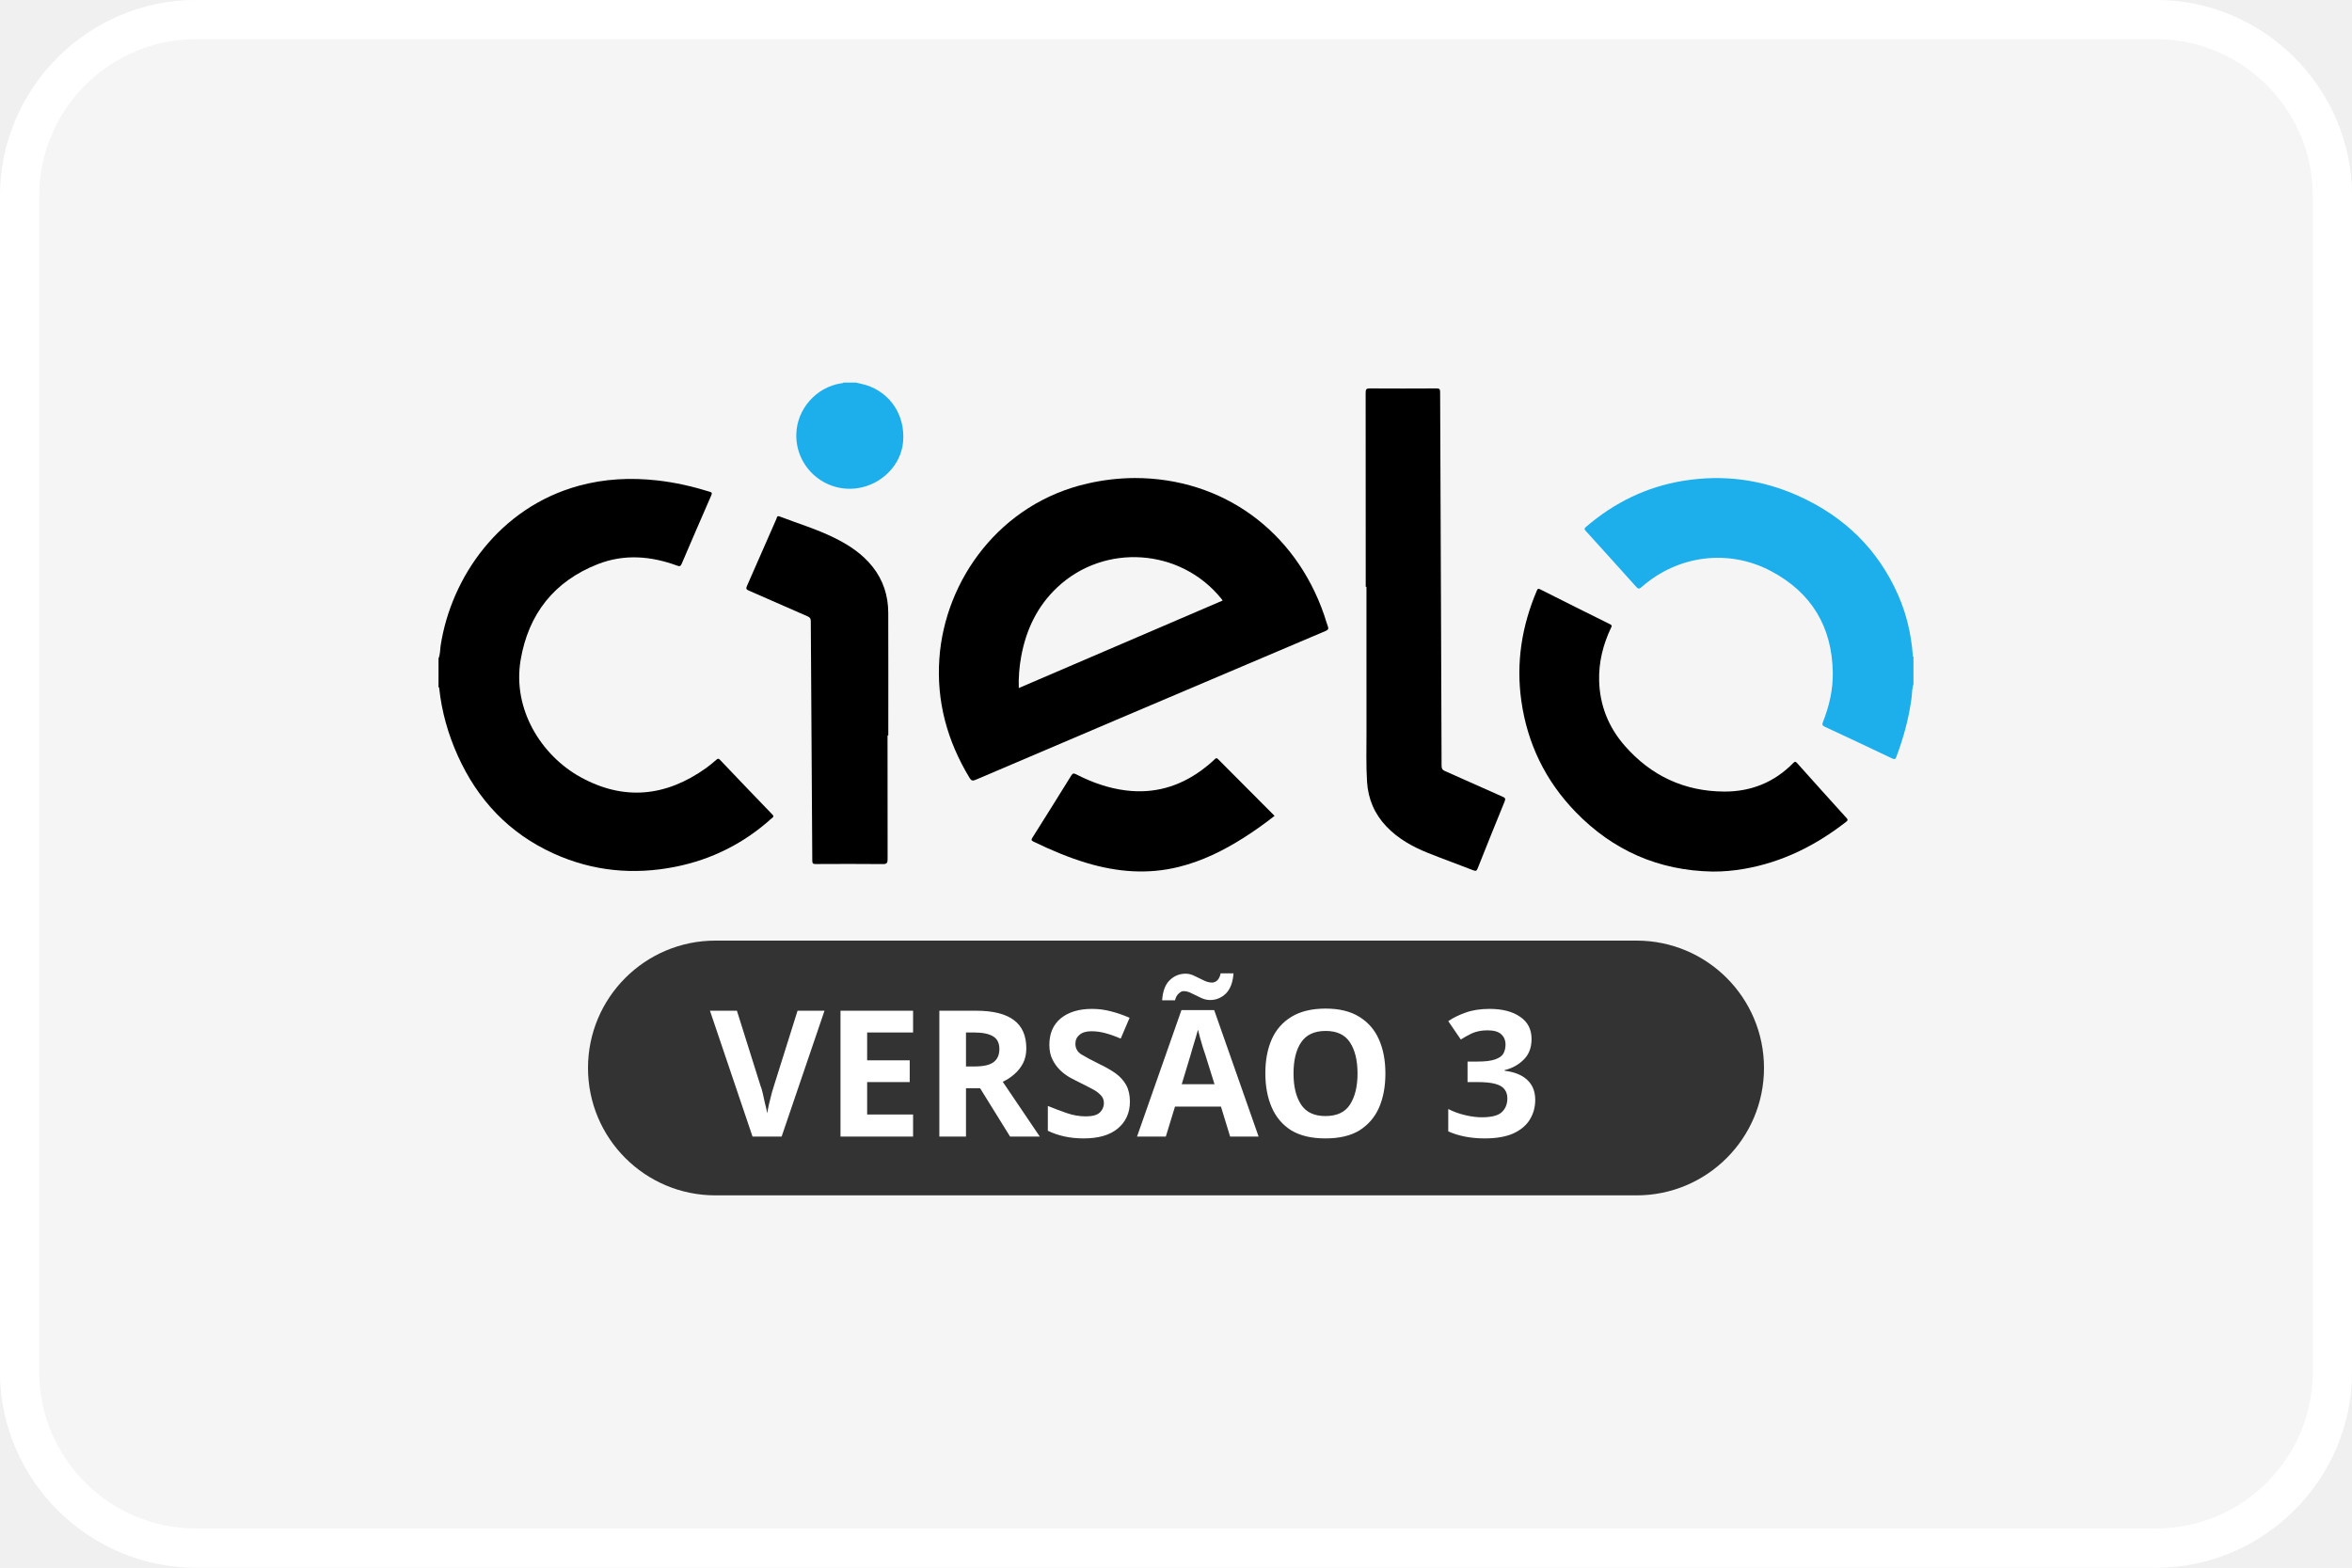
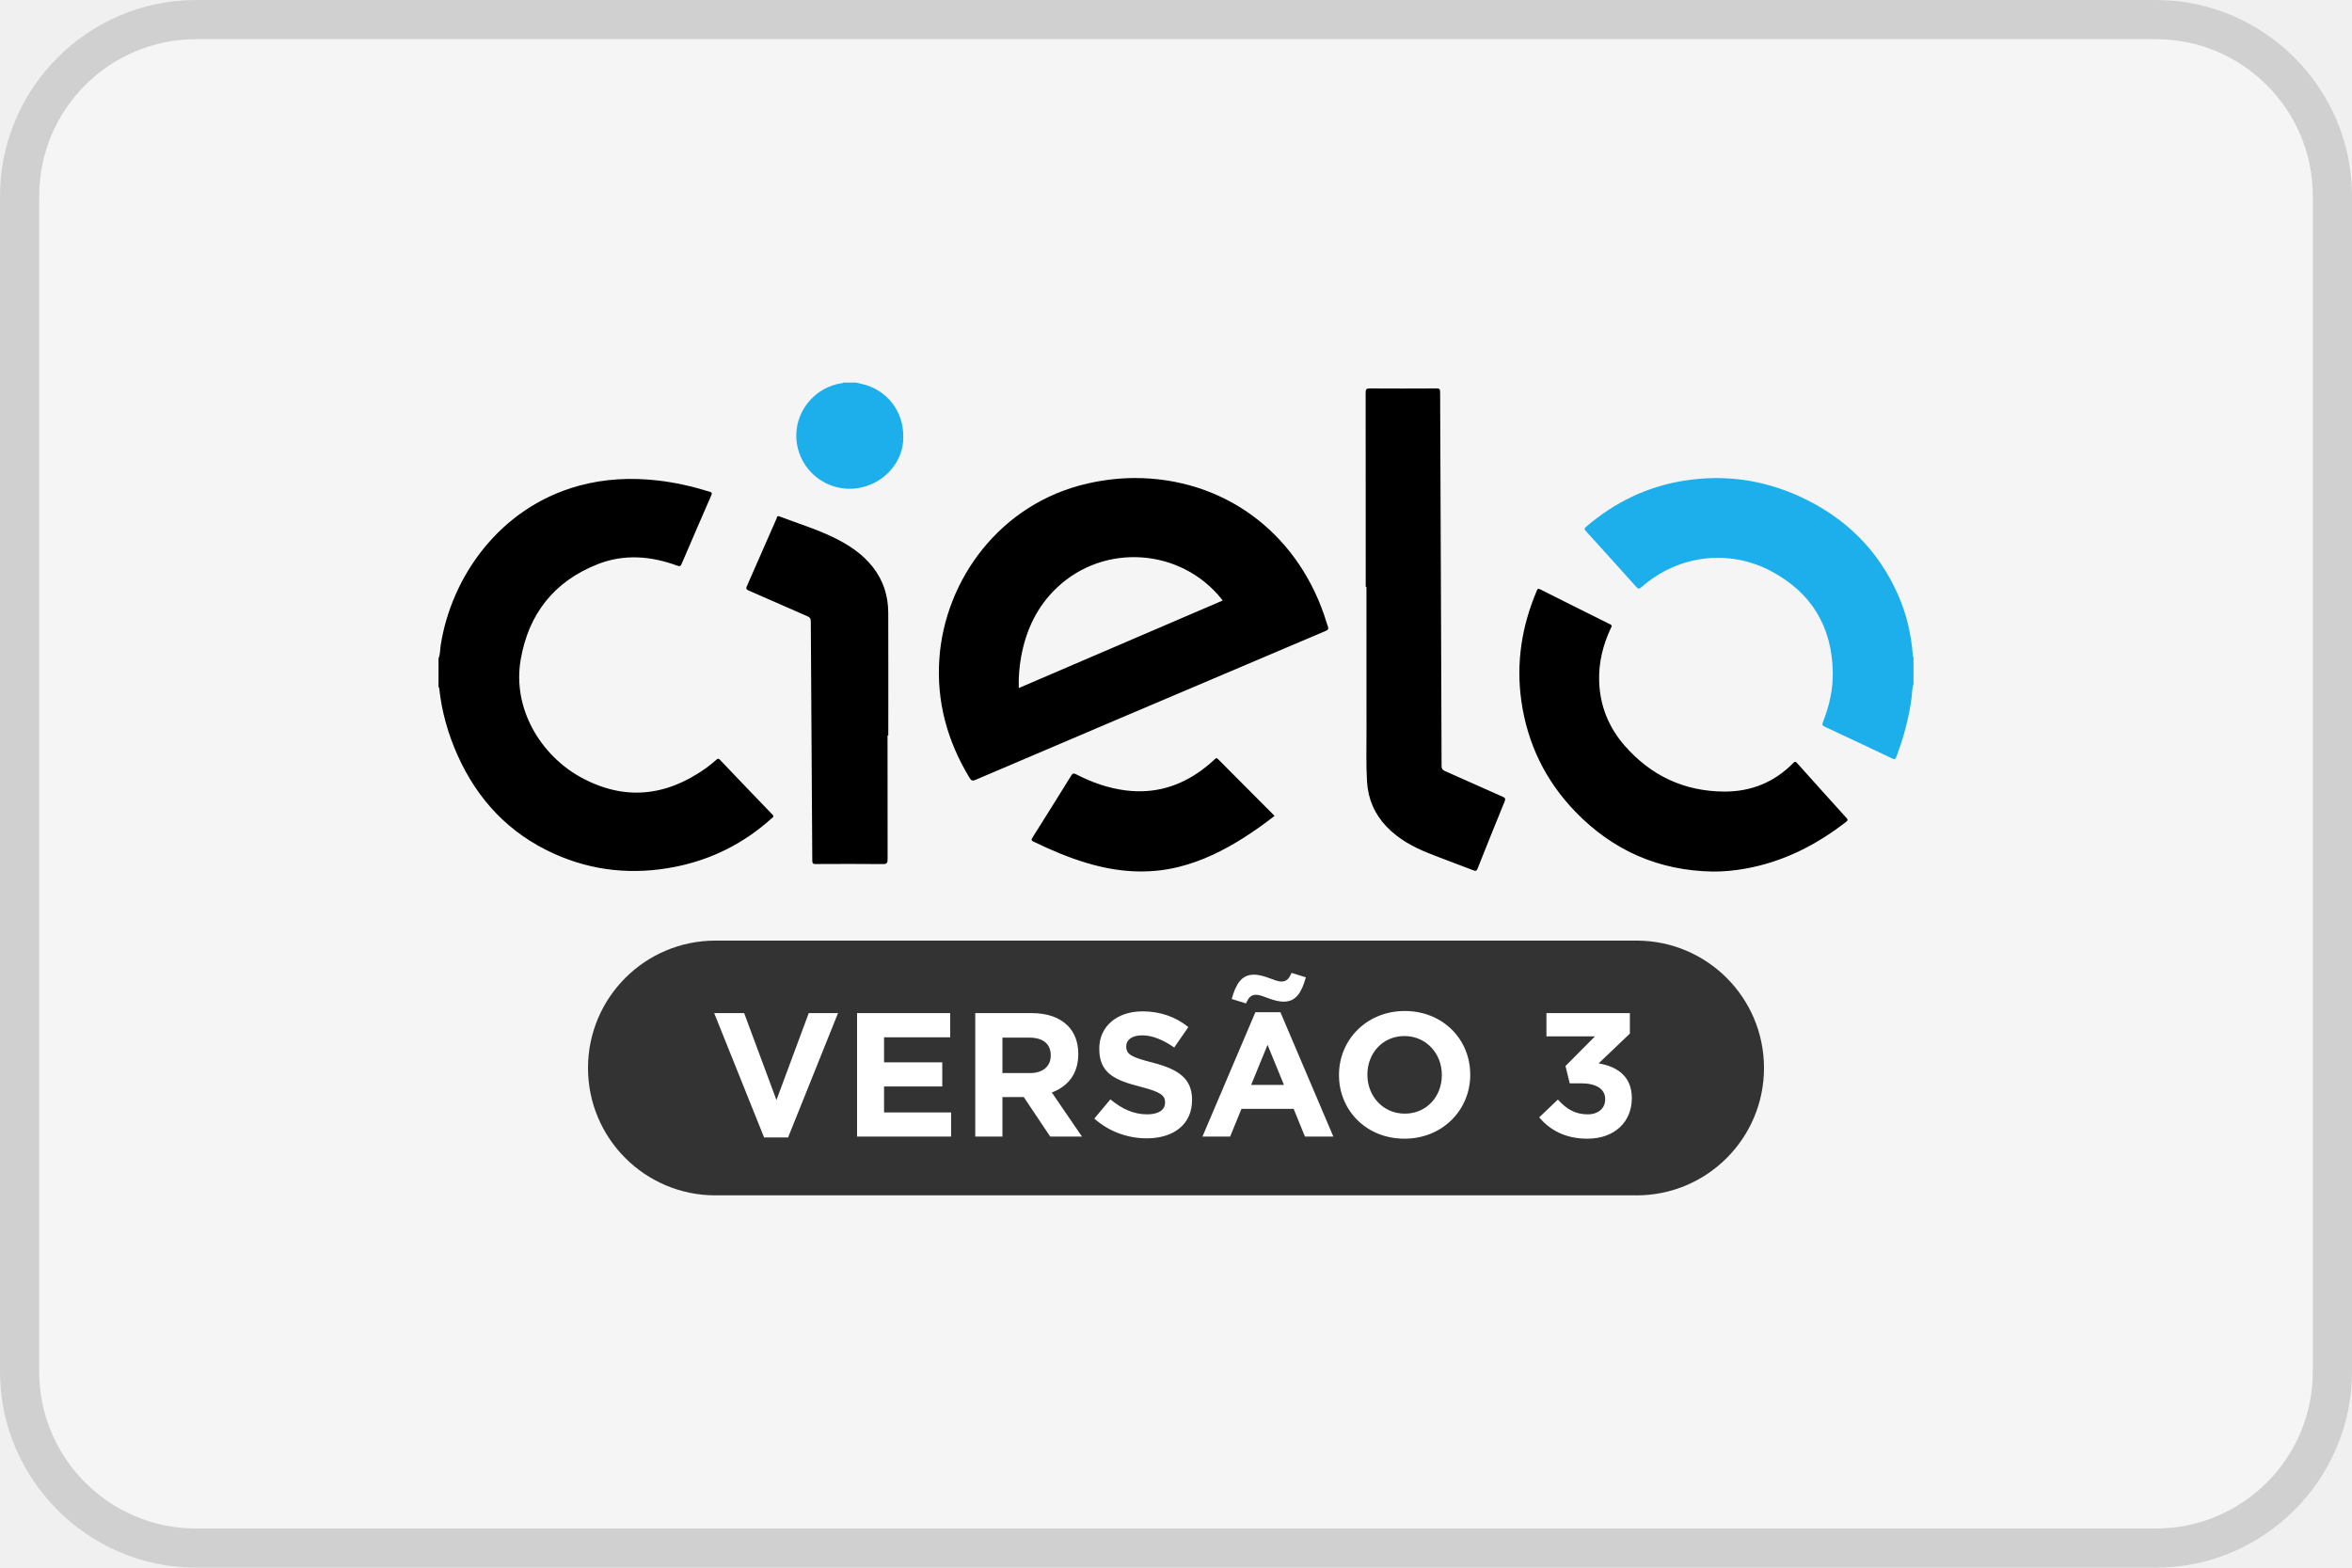
<svg xmlns="http://www.w3.org/2000/svg" width="120px" height="80px" viewBox="0 0 120 80" version="1.1">
-   <defs />
  <g id="Page-1" stroke="none" stroke-width="1" fill="none" fill-rule="evenodd">
-     <g id="Group-2">
-       <path d="M120,70 C120,75.5 115.5,80 110,80 L10,80 C4.5,80 0,75.5 0,70 L0,10 C0,4.5 4.5,0 10,0 L110,0 C115.5,0 120,4.5 120,10 L120,70 Z" id="Shape" fill="#F5F5F5" fill-rule="nonzero" />
-       <path d="M110,0 L10,0 C4.5,0 0,4.5 0,10 L0,70 C0,75.5 4.5,80 10,80 L110,80 C115.5,80 120,75.5 120,70 L120,10 C120,4.5 115.5,0 110,0 Z M110,2 C114.412,2 118,5.588 118,10 L118,70 C118,74.412 114.412,78 110,78 L10,78 C5.588,78 2,74.412 2,70 L2,10 C2,5.588 5.588,2 10,2 L110,2 Z" id="Shape" fill="#FFFFFF" fill-rule="nonzero" />
+     <g id="cielov3">
+       <path d="M120,70 C120,75.5 115.5,80 110,80 L10,80 C4.5,80 0,75.5 0,70 L0,10 C0,4.5 4.5,0 10,0 L110,0 C115.5,0 120,4.5 120,10 L120,70 Z" id="Shape" fill="#F5F5F5" />
+       <path d="M110,0 L10,0 C4.5,0 0,4.5 0,10 L0,70 C0,75.5 4.5,80 10,80 L110,80 C115.5,80 120,75.5 120,70 L120,10 C120,4.5 115.5,0 110,0 Z M110,2 C114.412,2 118,5.588 118,10 L118,70 C118,74.412 114.412,78 110,78 L10,78 C5.588,78 2,74.412 2,70 L2,10 C2,5.588 5.588,2 10,2 L110,2 Z" id="Shape" fill="#D0D0D0" fill-rule="nonzero" />
      <g id="Group" transform="translate(22, 19)">
-         <path d="M0.374,14.596 C0.464,14.388 0.449,14.161 0.482,13.943 C1.022,10.443 3.49,6.9 7.517,5.793 C8.84,5.429 10.183,5.364 11.542,5.517 C12.447,5.619 13.329,5.821 14.198,6.09 C14.306,6.123 14.347,6.148 14.291,6.275 C13.782,7.437 13.28,8.602 12.781,9.768 C12.729,9.89 12.685,9.915 12.553,9.866 C11.217,9.375 9.856,9.261 8.513,9.784 C6.272,10.657 4.957,12.336 4.562,14.685 C4.14,17.194 5.615,19.547 7.606,20.65 C9.831,21.882 11.976,21.653 14.022,20.197 C14.205,20.066 14.377,19.918 14.548,19.772 C14.614,19.716 14.652,19.689 14.728,19.768 C15.618,20.704 16.511,21.638 17.408,22.567 C17.514,22.677 17.424,22.712 17.364,22.766 C15.955,24.036 14.317,24.861 12.46,25.232 C10.324,25.658 8.243,25.461 6.251,24.558 C3.978,23.528 2.374,21.825 1.355,19.562 C0.862,18.466 0.536,17.32 0.409,16.121 C0.406,16.095 0.402,16.072 0.373,16.064 C0.374,15.574 0.374,15.085 0.374,14.596 Z" id="Shape" fill="#000000" fill-rule="nonzero" />
-         <path d="M75.626,15.913 C75.546,16.144 75.559,16.389 75.527,16.627 C75.391,17.657 75.117,18.649 74.754,19.619 C74.708,19.742 74.664,19.765 74.542,19.706 C73.395,19.16 72.246,18.618 71.094,18.083 C70.96,18.021 70.961,17.962 71.008,17.843 C71.329,17.032 71.524,16.189 71.51,15.316 C71.473,12.98 70.417,11.234 68.356,10.143 C66.183,8.993 63.596,9.334 61.753,10.96 C61.636,11.063 61.582,11.061 61.478,10.945 C60.63,9.996 59.776,9.054 58.921,8.111 C58.852,8.035 58.801,7.989 58.912,7.893 C60.355,6.65 62.006,5.84 63.888,5.535 C65.926,5.205 67.898,5.465 69.78,6.317 C72.098,7.367 73.818,9.028 74.847,11.373 C75.271,12.339 75.507,13.353 75.59,14.404 C75.593,14.444 75.574,14.494 75.626,14.52 L75.626,15.913 Z" id="Shape" fill="#1DAFEC" fill-rule="nonzero" />
-         <path d="M21.67,0.524 C21.845,0.567 22.023,0.599 22.195,0.653 C23.44,1.048 24.191,2.206 24.077,3.544 C23.977,4.723 22.989,5.731 21.755,5.912 C20.077,6.159 18.586,4.843 18.628,3.151 C18.659,1.874 19.642,0.76 20.91,0.561 C20.952,0.554 20.999,0.565 21.031,0.524 L21.67,0.524 Z" id="Shape" fill="#1DAFEC" fill-rule="nonzero" />
-         <path d="M35.896,5.394 C40.365,5.394 44.078,8.08 45.561,12.389 C45.626,12.578 45.674,12.773 45.746,12.96 C45.8,13.099 45.752,13.148 45.626,13.202 C42.134,14.682 38.643,16.166 35.153,17.65 C32.692,18.697 30.231,19.743 27.772,20.796 C27.62,20.861 27.553,20.837 27.469,20.698 C26.33,18.819 25.77,16.792 25.928,14.591 C26.214,10.59 29.022,6.685 33.493,5.673 C34.285,5.492 35.085,5.398 35.896,5.394 Z M40.382,11.645 C40.354,11.607 40.336,11.581 40.317,11.557 C38.237,8.974 34.353,8.702 31.939,10.976 C30.917,11.939 30.349,13.143 30.1,14.509 C30.005,15.032 29.961,15.559 29.979,16.112 C33.457,14.619 36.914,13.135 40.382,11.645 Z" id="Shape" fill="#000000" fill-rule="nonzero" />
-         <path d="M47.68,10.945 C47.68,7.641 47.682,4.336 47.676,1.032 C47.676,0.856 47.725,0.82 47.892,0.821 C49.021,0.828 50.149,0.828 51.278,0.821 C51.426,0.82 51.476,0.843 51.476,1.008 C51.488,5.09 51.507,9.171 51.525,13.253 C51.535,15.529 51.546,17.805 51.55,20.081 C51.55,20.221 51.59,20.288 51.717,20.345 C52.701,20.778 53.68,21.221 54.663,21.656 C54.786,21.71 54.828,21.748 54.769,21.894 C54.302,23.033 53.844,24.175 53.389,25.319 C53.337,25.449 53.294,25.461 53.164,25.41 C52.396,25.109 51.619,24.833 50.854,24.525 C50.065,24.208 49.328,23.799 48.733,23.173 C48.126,22.534 47.802,21.769 47.747,20.895 C47.694,20.044 47.721,19.19 47.719,18.338 C47.714,15.874 47.717,13.41 47.717,10.945 C47.705,10.945 47.693,10.945 47.68,10.945 Z" id="Shape" fill="#000000" fill-rule="nonzero" />
-         <path d="M65.38,25.476 C62.626,25.428 60.292,24.402 58.381,22.428 C56.85,20.846 55.929,18.95 55.62,16.772 C55.343,14.821 55.642,12.943 56.413,11.134 C56.451,11.046 56.481,11.024 56.573,11.07 C57.762,11.668 58.952,12.266 60.145,12.855 C60.279,12.921 60.219,12.984 60.184,13.058 C59.785,13.909 59.563,14.8 59.589,15.745 C59.624,17.003 60.069,18.109 60.889,19.049 C62.23,20.586 63.935,21.386 65.977,21.394 C67.336,21.399 68.525,20.924 69.488,19.941 C69.565,19.863 69.602,19.843 69.686,19.938 C70.525,20.878 71.369,21.814 72.214,22.747 C72.287,22.828 72.283,22.865 72.198,22.932 C70.644,24.144 68.928,25.006 66.971,25.341 C66.447,25.431 65.916,25.48 65.38,25.476 Z" id="Shape" fill="#000000" fill-rule="nonzero" />
-         <path d="M23.282,18.528 C23.282,20.634 23.28,22.741 23.286,24.847 C23.287,25.036 23.246,25.096 23.044,25.094 C21.903,25.083 20.762,25.086 19.621,25.092 C19.485,25.093 19.444,25.066 19.443,24.92 C19.42,20.846 19.391,16.771 19.367,12.697 C19.366,12.56 19.32,12.503 19.201,12.451 C18.199,12.015 17.2,11.57 16.197,11.135 C16.065,11.078 16.055,11.026 16.11,10.903 C16.615,9.76 17.113,8.614 17.616,7.471 C17.643,7.41 17.638,7.301 17.776,7.355 C18.697,7.709 19.645,7.993 20.534,8.428 C21.295,8.8 21.994,9.255 22.526,9.93 C23.067,10.615 23.316,11.404 23.319,12.268 C23.327,14.355 23.321,16.443 23.321,18.53 C23.31,18.528 23.296,18.528 23.282,18.528 Z" id="Shape" fill="#000000" fill-rule="nonzero" />
-         <path d="M43.029,22.634 C42.519,23.035 41.995,23.408 41.451,23.753 C40.416,24.41 39.326,24.947 38.129,25.242 C36.552,25.631 34.997,25.501 33.456,25.041 C32.513,24.76 31.612,24.375 30.727,23.947 C30.609,23.89 30.613,23.846 30.675,23.746 C31.339,22.692 32,21.637 32.655,20.578 C32.729,20.459 32.782,20.451 32.902,20.512 C33.703,20.923 34.54,21.224 35.44,21.336 C36.872,21.514 38.156,21.148 39.312,20.3 C39.545,20.129 39.767,19.946 39.975,19.746 C40.029,19.694 40.065,19.658 40.139,19.733 C41.097,20.701 42.059,21.663 43.029,22.634 Z" id="Shape" fill="#000000" fill-rule="nonzero" />
+         <path d="M0.374,14.596 C0.464,14.388 0.449,14.161 0.482,13.943 C1.022,10.443 3.49,6.9 7.517,5.793 C8.84,5.429 10.183,5.364 11.542,5.517 C12.447,5.619 13.329,5.821 14.198,6.09 C14.306,6.123 14.347,6.148 14.291,6.275 C13.782,7.437 13.28,8.602 12.781,9.768 C12.729,9.89 12.685,9.915 12.553,9.866 C11.217,9.375 9.856,9.261 8.513,9.784 C6.272,10.657 4.957,12.336 4.562,14.685 C4.14,17.194 5.615,19.547 7.606,20.65 C9.831,21.882 11.976,21.653 14.022,20.197 C14.205,20.066 14.377,19.918 14.548,19.772 C14.614,19.716 14.652,19.689 14.728,19.768 C15.618,20.704 16.511,21.638 17.408,22.567 C17.514,22.677 17.424,22.712 17.364,22.766 C15.955,24.036 14.317,24.861 12.46,25.232 C10.324,25.658 8.243,25.461 6.251,24.558 C3.978,23.528 2.374,21.825 1.355,19.562 C0.862,18.466 0.536,17.32 0.409,16.121 C0.406,16.095 0.402,16.072 0.373,16.064 C0.374,15.574 0.374,15.085 0.374,14.596 Z M35.896,5.394 C40.365,5.394 44.078,8.08 45.561,12.389 C45.626,12.578 45.674,12.773 45.746,12.96 C45.8,13.099 45.752,13.148 45.626,13.202 C42.134,14.682 38.643,16.166 35.153,17.65 C32.692,18.697 30.231,19.743 27.772,20.796 C27.62,20.861 27.553,20.837 27.469,20.698 C26.33,18.819 25.77,16.792 25.928,14.591 C26.214,10.59 29.022,6.685 33.493,5.673 C34.285,5.492 35.085,5.398 35.896,5.394 Z M40.382,11.645 C40.354,11.607 40.336,11.581 40.317,11.557 C38.237,8.974 34.353,8.702 31.939,10.976 C30.917,11.939 30.349,13.143 30.1,14.509 C30.005,15.032 29.961,15.559 29.979,16.112 C33.457,14.619 36.914,13.135 40.382,11.645 Z M47.68,10.945 C47.68,7.641 47.682,4.336 47.676,1.032 C47.676,0.856 47.725,0.82 47.892,0.821 C49.021,0.828 50.149,0.828 51.278,0.821 C51.426,0.82 51.476,0.843 51.476,1.008 C51.488,5.09 51.507,9.171 51.525,13.253 C51.535,15.529 51.546,17.805 51.55,20.081 C51.55,20.221 51.59,20.288 51.717,20.345 C52.701,20.778 53.68,21.221 54.663,21.656 C54.786,21.71 54.828,21.748 54.769,21.894 C54.302,23.033 53.844,24.175 53.389,25.319 C53.337,25.449 53.294,25.461 53.164,25.41 C52.396,25.109 51.619,24.833 50.854,24.525 C50.065,24.208 49.328,23.799 48.733,23.173 C48.126,22.534 47.802,21.769 47.747,20.895 C47.694,20.044 47.721,19.19 47.719,18.338 C47.714,15.874 47.717,13.41 47.717,10.945 C47.705,10.945 47.693,10.945 47.68,10.945 Z M65.38,25.476 C62.626,25.428 60.292,24.402 58.381,22.428 C56.85,20.846 55.929,18.95 55.62,16.772 C55.343,14.821 55.642,12.943 56.413,11.134 C56.451,11.046 56.481,11.024 56.573,11.07 C57.762,11.668 58.952,12.266 60.145,12.855 C60.279,12.921 60.219,12.984 60.184,13.058 C59.785,13.909 59.563,14.8 59.589,15.745 C59.624,17.003 60.069,18.109 60.889,19.049 C62.23,20.586 63.935,21.386 65.977,21.394 C67.336,21.399 68.525,20.924 69.488,19.941 C69.565,19.863 69.602,19.843 69.686,19.938 C70.525,20.878 71.369,21.814 72.214,22.747 C72.287,22.828 72.283,22.865 72.198,22.932 C70.644,24.144 68.928,25.006 66.971,25.341 C66.447,25.431 65.916,25.48 65.38,25.476 Z M23.282,18.528 C23.282,20.634 23.28,22.741 23.286,24.847 C23.287,25.036 23.246,25.096 23.044,25.094 C21.903,25.083 20.762,25.086 19.621,25.092 C19.485,25.093 19.444,25.066 19.443,24.92 C19.42,20.846 19.391,16.771 19.367,12.697 C19.366,12.56 19.32,12.503 19.201,12.451 C18.199,12.015 17.2,11.57 16.197,11.135 C16.065,11.078 16.055,11.026 16.11,10.903 C16.615,9.76 17.113,8.614 17.616,7.471 C17.643,7.41 17.638,7.301 17.776,7.355 C18.697,7.709 19.645,7.993 20.534,8.428 C21.295,8.8 21.994,9.255 22.526,9.93 C23.067,10.615 23.316,11.404 23.319,12.268 C23.327,14.355 23.321,16.443 23.321,18.53 C23.31,18.528 23.296,18.528 23.282,18.528 Z M43.029,22.634 C42.519,23.035 41.995,23.408 41.451,23.753 C40.416,24.41 39.326,24.947 38.129,25.242 C36.552,25.631 34.997,25.501 33.456,25.041 C32.513,24.76 31.612,24.375 30.727,23.947 C30.609,23.89 30.613,23.846 30.675,23.746 C31.339,22.692 32,21.637 32.655,20.578 C32.729,20.459 32.782,20.451 32.902,20.512 C33.703,20.923 34.54,21.224 35.44,21.336 C36.872,21.514 38.156,21.148 39.312,20.3 C39.545,20.129 39.767,19.946 39.975,19.746 C40.029,19.694 40.065,19.658 40.139,19.733 C41.097,20.701 42.059,21.663 43.029,22.634 Z" id="Combined-Shape" fill="#000000" />
+         <path d="M75.626,15.913 C75.546,16.144 75.559,16.389 75.527,16.627 C75.391,17.657 75.117,18.649 74.754,19.619 C74.708,19.742 74.664,19.765 74.542,19.706 C73.395,19.16 72.246,18.618 71.094,18.083 C70.96,18.021 70.961,17.962 71.008,17.843 C71.329,17.032 71.524,16.189 71.51,15.316 C71.473,12.98 70.417,11.234 68.356,10.143 C66.183,8.993 63.596,9.334 61.753,10.96 C61.636,11.063 61.582,11.061 61.478,10.945 C60.63,9.996 59.776,9.054 58.921,8.111 C58.852,8.035 58.801,7.989 58.912,7.893 C60.355,6.65 62.006,5.84 63.888,5.535 C65.926,5.205 67.898,5.465 69.78,6.317 C72.098,7.367 73.818,9.028 74.847,11.373 C75.271,12.339 75.507,13.353 75.59,14.404 C75.593,14.444 75.574,14.494 75.626,14.52 L75.626,15.913 Z M21.67,0.524 C21.845,0.567 22.023,0.599 22.195,0.653 C23.44,1.048 24.191,2.206 24.077,3.544 C23.977,4.723 22.989,5.731 21.755,5.912 C20.077,6.159 18.586,4.843 18.628,3.151 C18.659,1.874 19.642,0.76 20.91,0.561 C20.952,0.554 20.999,0.565 21.031,0.524 L21.67,0.524 Z" id="Combined-Shape" fill="#1DAFEC" />
        <rect id="Rectangle" fill="#333333" x="8" y="29" width="60" height="13" rx="6.5" />
-         <text id="VERSÃO-3" font-family="Gotham-Bold, Gotham" font-size="9" font-weight="bold" fill="#FFFFFF">
-           <tspan x="14.222" y="39">VERSÃO 3</tspan>
-         </text>
+         <g id="VERSÃO-3" transform="translate(14, 30)" fill="#FFFFFF">
+           <path d="M2.985,9.045 L0.438,2.7 L1.968,2.7 L3.615,7.137 L5.262,2.7 L6.756,2.7 L4.209,9.045 L2.985,9.045 Z M7.728,9 L7.728,2.7 L12.48,2.7 L12.48,3.933 L9.105,3.933 L9.105,5.211 L12.075,5.211 L12.075,6.444 L9.105,6.444 L9.105,7.767 L12.525,7.767 L12.525,9 L7.728,9 Z M13.758,9 L13.758,2.7 L16.638,2.7 C17.439,2.7 18.06,2.925 18.474,3.339 C18.825,3.69 19.014,4.185 19.014,4.779 L19.014,4.797 C19.014,5.814 18.465,6.453 17.664,6.75 L19.203,9 L17.583,9 L16.233,6.984 L15.144,6.984 L15.144,9 L13.758,9 Z M15.144,5.76 L16.548,5.76 C17.223,5.76 17.61,5.4 17.61,4.869 L17.61,4.851 C17.61,4.257 17.196,3.951 16.521,3.951 L15.144,3.951 L15.144,5.76 Z M22.506,9.09 C21.552,9.09 20.589,8.757 19.833,8.082 L20.652,7.101 C21.219,7.569 21.813,7.866 22.533,7.866 C23.1,7.866 23.442,7.641 23.442,7.272 L23.442,7.254 C23.442,6.903 23.226,6.723 22.173,6.453 C20.904,6.129 20.085,5.778 20.085,4.527 L20.085,4.509 C20.085,3.366 21.003,2.61 22.29,2.61 C23.208,2.61 23.991,2.898 24.63,3.411 L23.91,4.455 C23.352,4.068 22.803,3.834 22.272,3.834 C21.741,3.834 21.462,4.077 21.462,4.383 L21.462,4.401 C21.462,4.815 21.732,4.95 22.821,5.229 C24.099,5.562 24.819,6.021 24.819,7.119 L24.819,7.137 C24.819,8.388 23.865,9.09 22.506,9.09 Z M25.35,9 L28.05,2.655 L29.328,2.655 L32.028,9 L30.579,9 L30.003,7.587 L27.339,7.587 L26.763,9 L25.35,9 Z M27.834,6.363 L29.508,6.363 L28.671,4.32 L27.834,6.363 Z M27.573,2.205 L26.844,1.98 C27.051,1.224 27.339,0.738 27.969,0.738 C28.527,0.738 29.049,1.089 29.373,1.089 C29.652,1.089 29.769,0.936 29.895,0.648 L30.624,0.873 C30.417,1.629 30.129,2.115 29.499,2.115 C28.941,2.115 28.419,1.764 28.095,1.764 C27.816,1.764 27.699,1.917 27.573,2.205 Z M35.655,9.108 C33.711,9.108 32.316,7.659 32.316,5.868 L32.316,5.85 C32.316,4.059 33.729,2.592 35.673,2.592 C37.617,2.592 39.012,4.041 39.012,5.832 L39.012,5.85 C39.012,7.641 37.599,9.108 35.655,9.108 Z M35.673,7.83 C36.789,7.83 37.563,6.948 37.563,5.868 L37.563,5.85 C37.563,4.77 36.771,3.87 35.655,3.87 C34.539,3.87 33.765,4.752 33.765,5.832 L33.765,5.85 C33.765,6.93 34.557,7.83 35.673,7.83 Z M44.988,9.108 C43.854,9.108 43.071,8.658 42.531,8.019 L43.485,7.11 C43.917,7.596 44.367,7.866 45.006,7.866 C45.528,7.866 45.897,7.569 45.897,7.101 L45.897,7.083 C45.897,6.57 45.438,6.282 44.664,6.282 L44.088,6.282 L43.872,5.4 L45.375,3.888 L42.9,3.888 L42.9,2.7 L47.157,2.7 L47.157,3.744 L45.564,5.265 C46.419,5.409 47.256,5.859 47.256,7.029 L47.256,7.047 C47.256,8.235 46.392,9.108 44.988,9.108 Z" />
+         </g>
      </g>
    </g>
  </g>
</svg>
